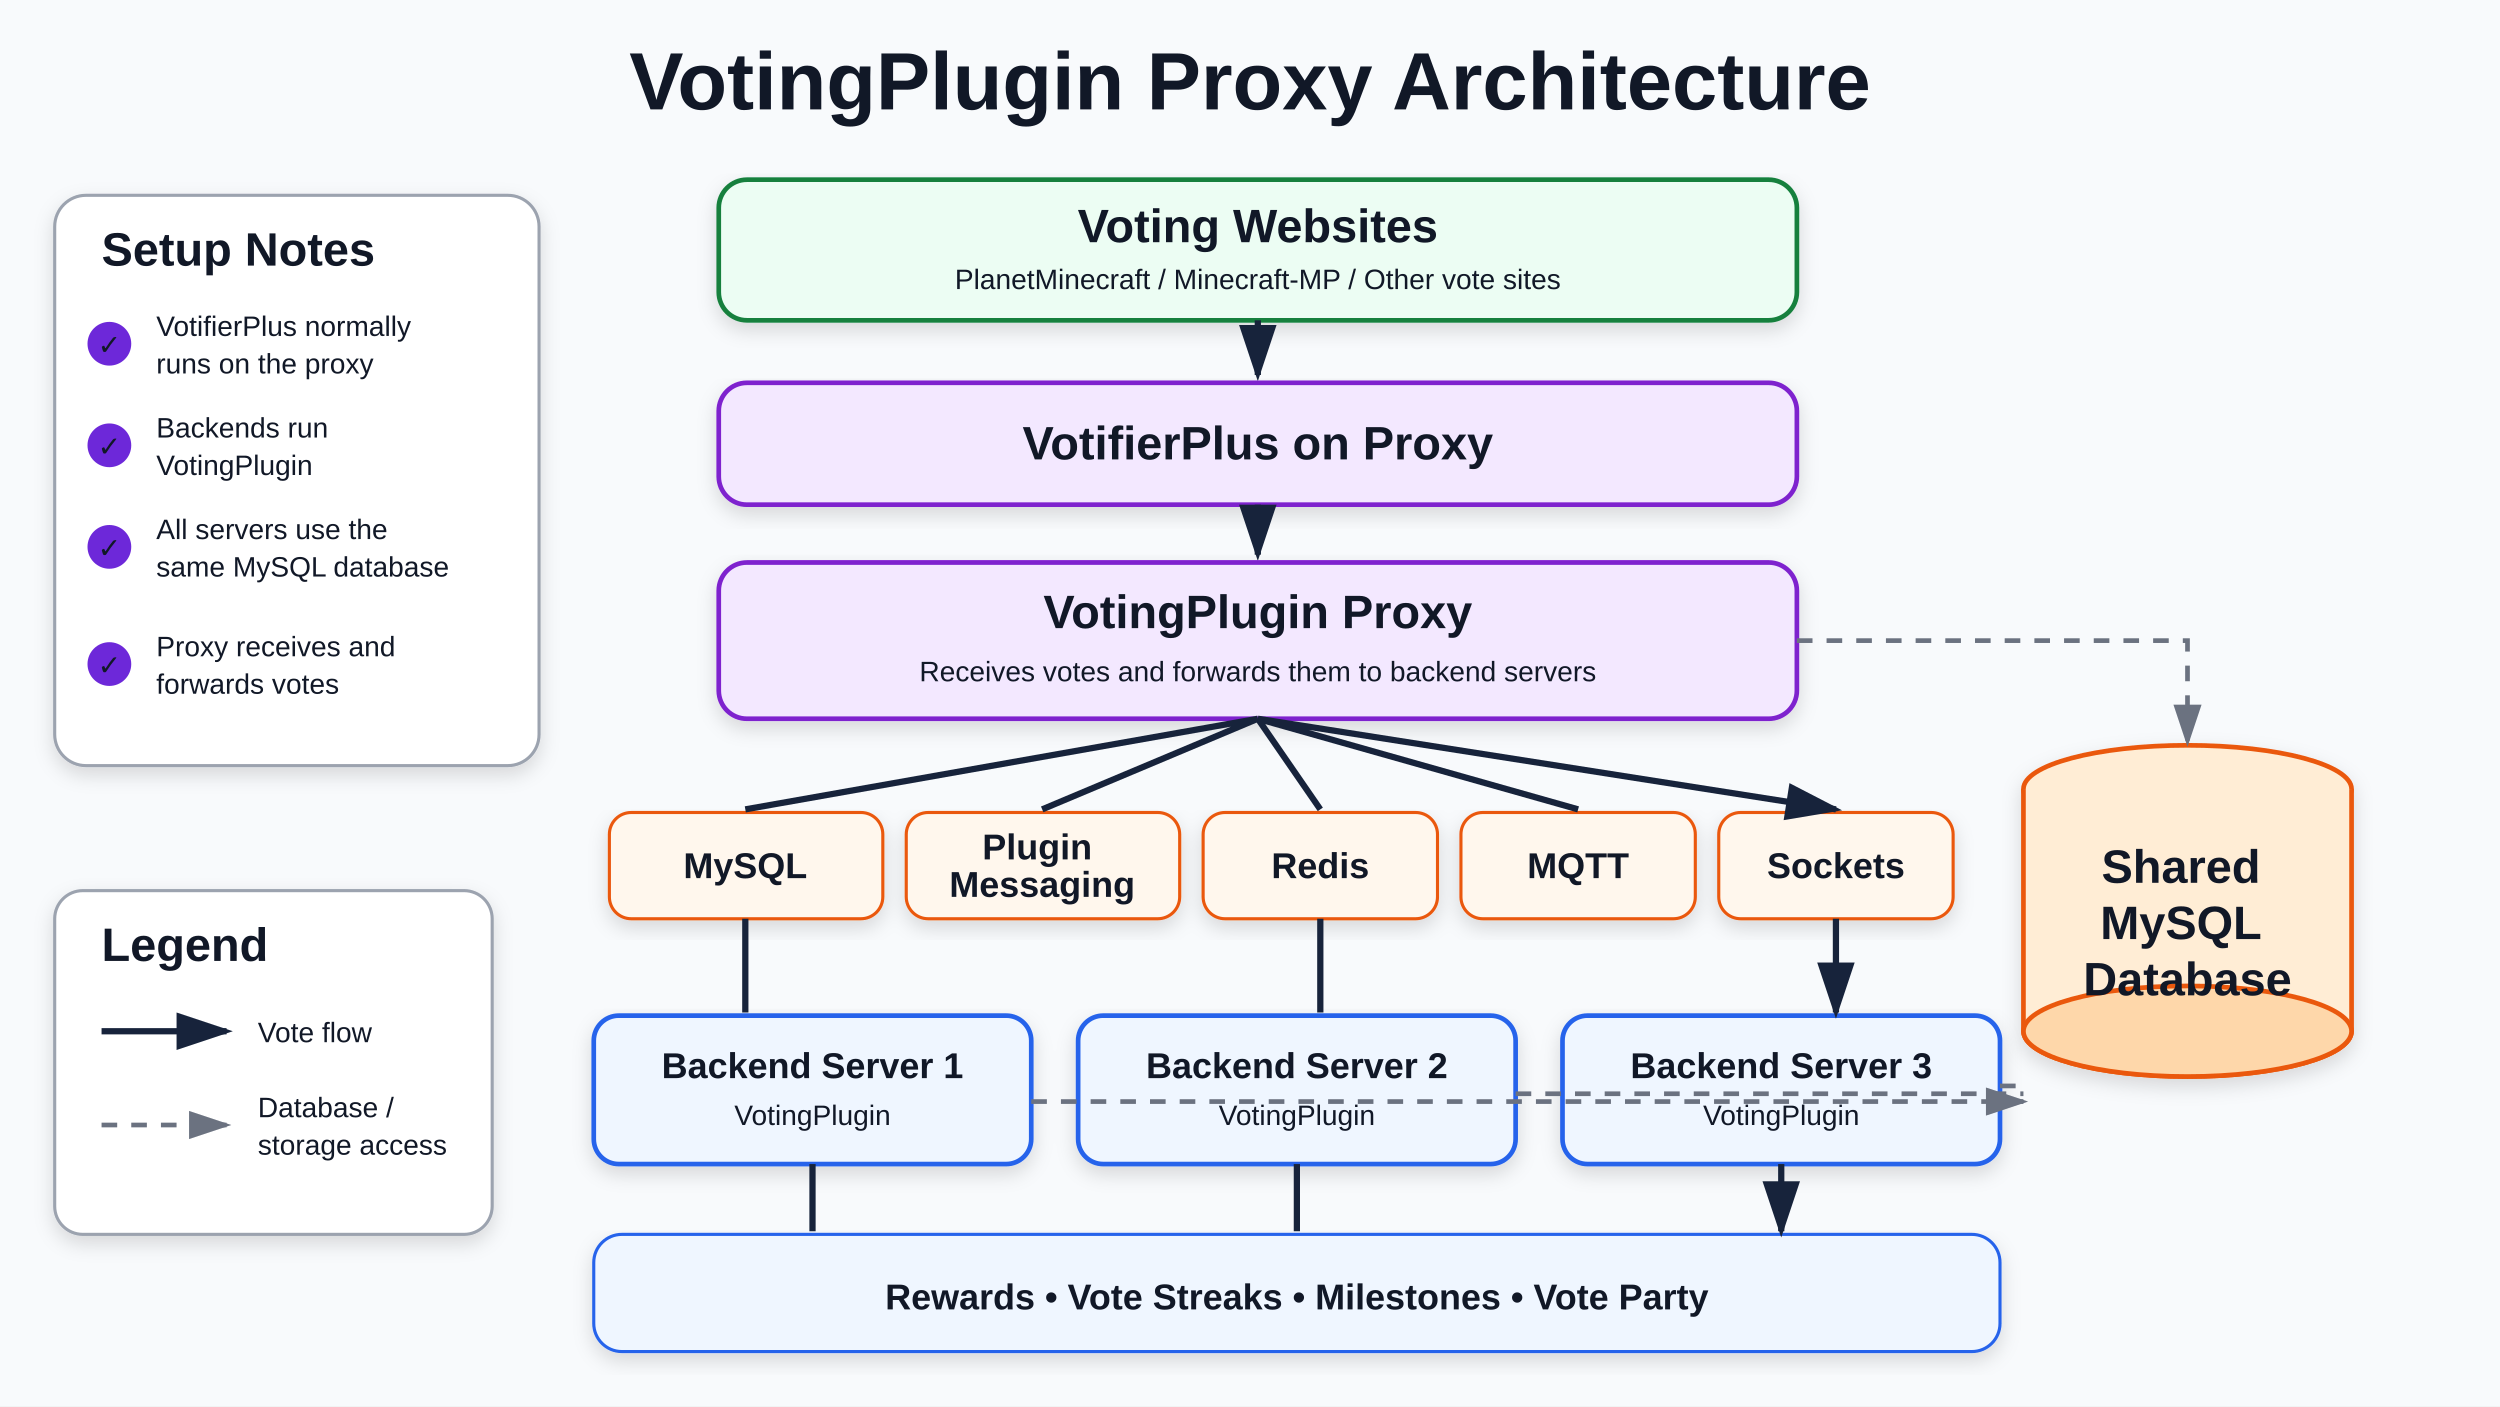
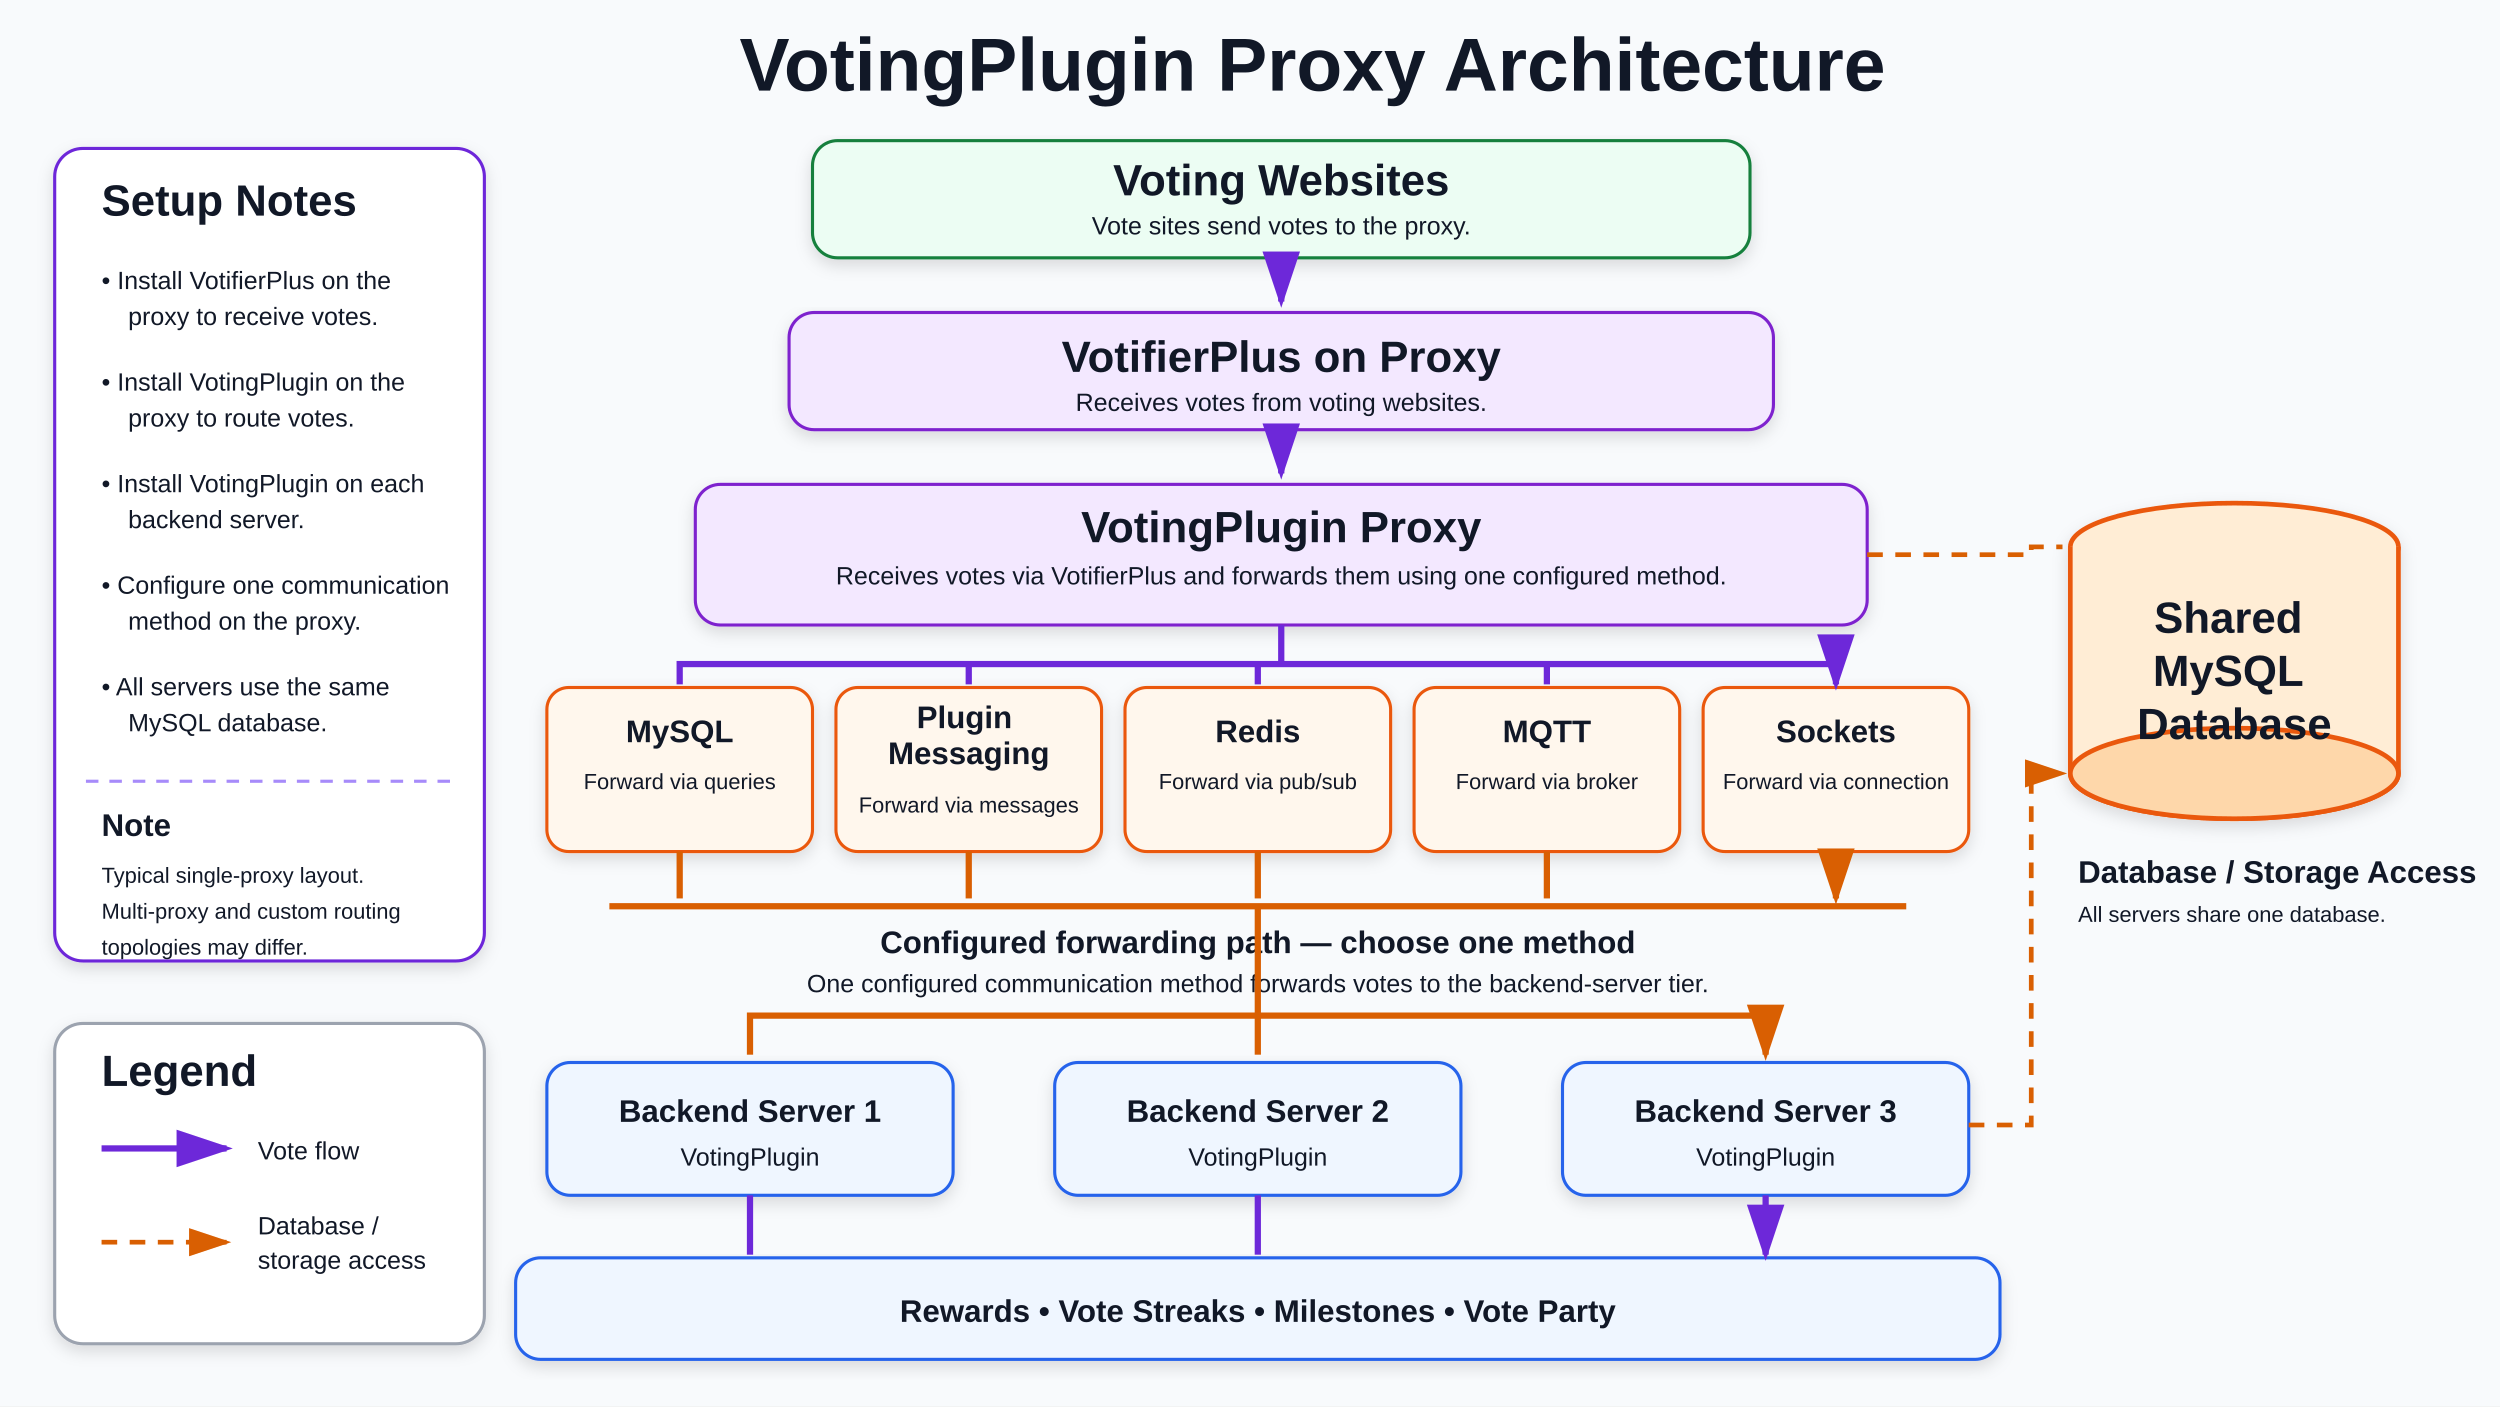
<svg xmlns="http://www.w3.org/2000/svg" width="1600" height="900" viewBox="0 0 1600 900" role="img" aria-labelledby="title desc">
  <defs>
    <filter id="shadow" x="-10%" y="-10%" width="120%" height="130%">
-       <feDropShadow dx="0" dy="5" stdDeviation="6" flood-opacity=".14" />
+       <feDropShadow dx="0" dy="4" stdDeviation="5" flood-opacity=".13" />
    </filter>
-     <marker id="arrow" markerWidth="10" markerHeight="10" refX="8" refY="3" orient="auto">
-       <path d="M0,0 L0,6 L9,3 z" fill="#17233b" />
+     <marker id="purpleArrow" markerWidth="10" markerHeight="10" refX="8" refY="3" orient="auto">
+       <path d="M0,0 L0,6 L9,3z" fill="#6d28d9" />
    </marker>
-     <marker id="dashArrow" markerWidth="10" markerHeight="10" refX="8" refY="3" orient="auto">
-       <path d="M0,0 L0,6 L9,3 z" fill="#6b7280" />
+     <marker id="orangeArrow" markerWidth="10" markerHeight="10" refX="8" refY="3" orient="auto">
+       <path d="M0,0 L0,6 L9,3z" fill="#d95f02" />
    </marker>
-     <style>
-     text{font-family:Arial,Helvetica,sans-serif;fill:#111827}.title{font-size:52px;font-weight:700}.h{font-size:30px;font-weight:700}.m{font-size:23px;font-weight:700}.s{font-size:18px}.tiny{font-size:15px}.box{filter:url(#shadow)}.solid{stroke:#17233b;stroke-width:4;fill:none;marker-end:url(#arrow)}.dash{stroke:#6b7280;stroke-width:3;stroke-dasharray:10 9;fill:none;marker-end:url(#dashArrow)}
-   </style>
+     <style>text{font-family:Arial,Helvetica,sans-serif;fill:#111827}.title{font-size:48px;font-weight:700}.h{font-size:28px;font-weight:700}.m{font-size:20px;font-weight:700}.s{font-size:16px}.tiny{font-size:14px}.box{filter:url(#shadow)}.vote{stroke:#6d28d9;stroke-width:4;fill:none;marker-end:url(#purpleArrow)}.forward{stroke:#d95f02;stroke-width:4;fill:none;marker-end:url(#orangeArrow)}.storage{stroke:#d95f02;stroke-width:3;stroke-dasharray:10 8;fill:none;marker-end:url(#orangeArrow)}</style>
  </defs>
  <rect width="1600" height="900" fill="#f8fafc" />
-   <text x="800" y="70" text-anchor="middle" class="title">VotingPlugin Proxy Architecture</text>
+   <text x="840" y="58" text-anchor="middle" class="title">VotingPlugin Proxy Architecture</text>
  <g class="box">
-     <rect x="35" y="125" width="310" height="365" rx="20" fill="#fff" stroke="#9ca3af" stroke-width="2" />
+     <rect x="35" y="95" width="275" height="520" rx="18" fill="#fff" stroke="#6d28d9" stroke-width="2" />
  </g>
-   <text x="65" y="170" class="h" fill="#374151">Setup Notes</text>
-   <g fill="#6d28d9">
-     <circle cx="70" cy="220" r="14" />
-     <circle cx="70" cy="285" r="14" />
-     <circle cx="70" cy="350" r="14" />
-     <circle cx="70" cy="425" r="14" />
+   <text x="65" y="138" class="h" fill="#5b21b6">Setup Notes</text>
+   <g class="s">
+     <text x="65" y="185">• Install VotifierPlus on the</text>
+     <text x="82" y="208">proxy to receive votes.</text>
+     <text x="65" y="250">• Install VotingPlugin on the</text>
+     <text x="82" y="273">proxy to route votes.</text>
+     <text x="65" y="315">• Install VotingPlugin on each</text>
+     <text x="82" y="338">backend server.</text>
+     <text x="65" y="380">• Configure one communication</text>
+     <text x="82" y="403">method on the proxy.</text>
+     <text x="65" y="445">• All servers use the same</text>
+     <text x="82" y="468">MySQL database.</text>
  </g>
-   <g fill="#fff" font-family="Arial" font-size="18" font-weight="700" text-anchor="middle">
-     <text x="70" y="227">✓</text>
-     <text x="70" y="292">✓</text>
-     <text x="70" y="357">✓</text>
-     <text x="70" y="432">✓</text>
+   <line x1="55" y1="500" x2="290" y2="500" stroke="#a78bfa" stroke-width="2" stroke-dasharray="8 7" />
+   <text x="65" y="535" class="m" fill="#5b21b6">Note</text>
+   <text x="65" y="565" class="tiny">Typical single-proxy layout.</text>
+   <text x="65" y="588" class="tiny">Multi-proxy and custom routing</text>
+   <text x="65" y="611" class="tiny">topologies may differ.</text>
+   <g class="box">
+     <rect x="520" y="90" width="600" height="75" rx="16" fill="#ecfdf3" stroke="#15803d" stroke-width="2" />
  </g>
-   <text x="100" y="215" class="s">
-     <tspan x="100" dy="0">VotifierPlus normally</tspan>
-     <tspan x="100" dy="24">runs on the proxy</tspan>
-   </text>
-   <text x="100" y="280" class="s">
-     <tspan x="100" dy="0">Backends run</tspan>
-     <tspan x="100" dy="24">VotingPlugin</tspan>
-   </text>
-   <text x="100" y="345" class="s">
-     <tspan x="100" dy="0">All servers use the</tspan>
-     <tspan x="100" dy="24">same MySQL database</tspan>
-   </text>
-   <text x="100" y="420" class="s">
-     <tspan x="100" dy="0">Proxy receives and</tspan>
-     <tspan x="100" dy="24">forwards votes</tspan>
-   </text>
+   <text x="820" y="125" text-anchor="middle" class="h" fill="#166534">Voting Websites</text>
+   <text x="820" y="150" text-anchor="middle" class="s">Vote sites send votes to the proxy.</text>
+   <path d="M820 165V193" class="vote" />
  <g class="box">
-     <rect x="460" y="115" width="690" height="90" rx="18" fill="#ecfdf3" stroke="#15803d" stroke-width="3" />
+     <rect x="505" y="200" width="630" height="75" rx="16" fill="#f3e8ff" stroke="#7e22ce" stroke-width="2" />
  </g>
-   <text x="805" y="155" text-anchor="middle" class="h" fill="#166534">Voting Websites</text>
-   <text x="805" y="185" text-anchor="middle" class="s">PlanetMinecraft / Minecraft-MP / Other vote sites</text>
-   <path d="M805 205V240" class="solid" />
+   <text x="820" y="238" text-anchor="middle" class="h" fill="#6b21a8">VotifierPlus on Proxy</text>
+   <text x="820" y="263" text-anchor="middle" class="s">Receives votes from voting websites.</text>
+   <path d="M820 275V303" class="vote" />
  <g class="box">
-     <rect x="460" y="245" width="690" height="78" rx="18" fill="#f3e8ff" stroke="#7e22ce" stroke-width="3" />
+     <rect x="445" y="310" width="750" height="90" rx="16" fill="#f3e8ff" stroke="#7e22ce" stroke-width="2" />
  </g>
-   <text x="805" y="294" text-anchor="middle" class="h" fill="#6b21a8">VotifierPlus on Proxy</text>
-   <path d="M805 323V355" class="solid" />
-   <g class="box">
-     <rect x="460" y="360" width="690" height="100" rx="18" fill="#f3e8ff" stroke="#7e22ce" stroke-width="3" />
-   </g>
-   <text x="805" y="402" text-anchor="middle" class="h" fill="#6b21a8">VotingPlugin Proxy</text>
-   <text x="805" y="436" text-anchor="middle" class="s">Receives votes and forwards them to backend servers</text>
+   <text x="820" y="347" text-anchor="middle" class="h" fill="#6b21a8">VotingPlugin Proxy</text>
+   <text x="820" y="374" text-anchor="middle" class="s">Receives votes via VotifierPlus and forwards them using one configured method.</text>
  <g class="box" fill="#fff7ed" stroke="#ea580c" stroke-width="2">
-     <rect x="390" y="520" width="175" height="68" rx="14" />
-     <rect x="580" y="520" width="175" height="68" rx="14" />
-     <rect x="770" y="520" width="150" height="68" rx="14" />
-     <rect x="935" y="520" width="150" height="68" rx="14" />
-     <rect x="1100" y="520" width="150" height="68" rx="14" />
-   </g>
-   <g text-anchor="middle" class="m" fill="#c2410c">
-     <text x="477" y="562">MySQL</text>
-     <text x="667" y="550">
-       <tspan x="667">Plugin</tspan>
-       <tspan x="667" dy="24">Messaging</tspan>
-     </text>
-     <text x="845" y="562">Redis</text>
-     <text x="1010" y="562">MQTT</text>
-     <text x="1175" y="562">Sockets</text>
-   </g>
-   <path d="M805 460L477 518M805 460L667 518M805 460L845 518M805 460L1010 518M805 460L1175 518" class="solid" />
-   <g class="box">
-     <ellipse cx="1400" cy="505" rx="105" ry="28" fill="#ffedd5" stroke="#ea580c" stroke-width="3" />
-     <path d="M1295 505v155c0 16 47 29 105 29s105-13 105-29V505" fill="#ffedd5" stroke="#ea580c" stroke-width="3" />
-     <ellipse cx="1400" cy="660" rx="105" ry="29" fill="#fed7aa" stroke="#ea580c" stroke-width="3" />
-   </g>
-   <text x="1400" y="565" text-anchor="middle" class="h" fill="#c2410c">
-     <tspan x="1400">Shared</tspan>
-     <tspan x="1400" dy="36">MySQL</tspan>
-     <tspan x="1400" dy="36">Database</tspan>
-   </text>
-   <path d="M1150 410H1400V475" class="dash" />
-   <g class="box" fill="#eff6ff" stroke="#2563eb" stroke-width="3">
-     <rect x="380" y="650" width="280" height="95" rx="16" />
-     <rect x="690" y="650" width="280" height="95" rx="16" />
-     <rect x="1000" y="650" width="280" height="95" rx="16" />
+     <rect x="350" y="440" width="170" height="105" rx="14" />
+     <rect x="535" y="440" width="170" height="105" rx="14" />
+     <rect x="720" y="440" width="170" height="105" rx="14" />
+     <rect x="905" y="440" width="170" height="105" rx="14" />
+     <rect x="1090" y="440" width="170" height="105" rx="14" />
  </g>
  <g text-anchor="middle">
-     <text x="520" y="690" class="m" fill="#1d4ed8">Backend Server 1</text>
-     <text x="520" y="720" class="s">VotingPlugin</text>
-     <text x="830" y="690" class="m" fill="#1d4ed8">Backend Server 2</text>
-     <text x="830" y="720" class="s">VotingPlugin</text>
-     <text x="1140" y="690" class="m" fill="#1d4ed8">Backend Server 3</text>
-     <text x="1140" y="720" class="s">VotingPlugin</text>
+     <text x="435" y="475" class="m" fill="#c2410c">MySQL</text>
+     <text x="435" y="505" class="tiny">Forward via queries</text>
+     <text x="620" y="466" class="m" fill="#c2410c">
+       <tspan x="620">Plugin</tspan>
+       <tspan x="620" dy="23">Messaging</tspan>
+     </text>
+     <text x="620" y="520" class="tiny">Forward via messages</text>
+     <text x="805" y="475" class="m" fill="#c2410c">Redis</text>
+     <text x="805" y="505" class="tiny">Forward via pub/sub</text>
+     <text x="990" y="475" class="m" fill="#c2410c">MQTT</text>
+     <text x="990" y="505" class="tiny">Forward via broker</text>
+     <text x="1175" y="475" class="m" fill="#c2410c">Sockets</text>
+     <text x="1175" y="505" class="tiny">Forward via connection</text>
  </g>
-   <path d="M477 588V648M845 588V648M1175 588V648" class="solid" />
-   <path d="M1280 695H1295M970 700H1295M660 705H1295" class="dash" />
+   <path d="M820 400V425H435V438M820 425H620V438M820 425H805V438M820 425H990V438M820 425H1175V438" class="vote" />
+   <path d="M435 545V575M620 545V575M805 545V575M990 545V575M1175 545V575" class="forward" />
+   <line x1="390" y1="580" x2="1220" y2="580" stroke="#d95f02" stroke-width="4" />
+   <text x="805" y="610" text-anchor="middle" class="m" fill="#c2410c">Configured forwarding path — choose one method</text>
+   <text x="805" y="635" text-anchor="middle" class="s">One configured communication method forwards votes to the backend-server tier.</text>
+   <path d="M805 580V650H480V675M805 650V675M805 650H1130V675" class="forward" />
+   <g class="box" fill="#eff6ff" stroke="#2563eb" stroke-width="2">
+     <rect x="350" y="680" width="260" height="85" rx="15" />
+     <rect x="675" y="680" width="260" height="85" rx="15" />
+     <rect x="1000" y="680" width="260" height="85" rx="15" />
+   </g>
+   <g text-anchor="middle">
+     <text x="480" y="718" class="m" fill="#1d4ed8">Backend Server 1</text>
+     <text x="480" y="746" class="s">VotingPlugin</text>
+     <text x="805" y="718" class="m" fill="#1d4ed8">Backend Server 2</text>
+     <text x="805" y="746" class="s">VotingPlugin</text>
+     <text x="1130" y="718" class="m" fill="#1d4ed8">Backend Server 3</text>
+     <text x="1130" y="746" class="s">VotingPlugin</text>
+   </g>
  <g class="box">
-     <rect x="380" y="790" width="900" height="75" rx="18" fill="#eff6ff" stroke="#2563eb" stroke-width="2" />
+     <ellipse cx="1430" cy="350" rx="105" ry="28" fill="#ffedd5" stroke="#ea580c" stroke-width="3" />
+     <path d="M1325 350v145c0 16 47 29 105 29s105-13 105-29V350" fill="#ffedd5" stroke="#ea580c" stroke-width="3" />
+     <ellipse cx="1430" cy="495" rx="105" ry="29" fill="#fed7aa" stroke="#ea580c" stroke-width="3" />
  </g>
-   <text x="830" y="838" text-anchor="middle" class="m" fill="#1d4ed8">Rewards  •  Vote Streaks  •  Milestones  •  Vote Party</text>
-   <path d="M520 745V788M830 745V788M1140 745V788" class="solid" />
+   <text x="1430" y="405" text-anchor="middle" class="h" fill="#c2410c">
+     <tspan x="1430">Shared</tspan>
+     <tspan x="1430" dy="34">MySQL</tspan>
+     <tspan x="1430" dy="34">Database</tspan>
+   </text>
+   <path d="M1195 355H1300V350H1320M1260 720H1300V495H1320" class="storage" />
+   <text x="1330" y="565" class="m" fill="#c2410c">Database / Storage Access</text>
+   <text x="1330" y="590" class="tiny">All servers share one database.</text>
  <g class="box">
-     <rect x="35" y="570" width="280" height="220" rx="18" fill="#fff" stroke="#9ca3af" stroke-width="2" />
+     <rect x="330" y="805" width="950" height="65" rx="16" fill="#eff6ff" stroke="#2563eb" stroke-width="2" />
  </g>
-   <text x="65" y="615" class="h">Legend</text>
-   <path d="M65 660H145" class="solid" />
-   <text x="165" y="667" class="s">Vote flow</text>
-   <path d="M65 720H145" class="dash" />
-   <text x="165" y="715" class="s">
+   <text x="805" y="846" text-anchor="middle" class="m" fill="#1d4ed8">Rewards  •  Vote Streaks  •  Milestones  •  Vote Party</text>
+   <path d="M480 765V803M805 765V803M1130 765V803" class="vote" />
+   <g class="box">
+     <rect x="35" y="655" width="275" height="205" rx="18" fill="#fff" stroke="#9ca3af" stroke-width="2" />
+   </g>
+   <text x="65" y="695" class="h">Legend</text>
+   <path d="M65 735H145" class="vote" />
+   <text x="165" y="742" class="s">Vote flow</text>
+   <path d="M65 795H145" class="storage" />
+   <text x="165" y="790" class="s">
    <tspan x="165">Database /</tspan>
-     <tspan x="165" dy="24">storage access</tspan>
+     <tspan x="165" dy="22">storage access</tspan>
  </text>
</svg>
